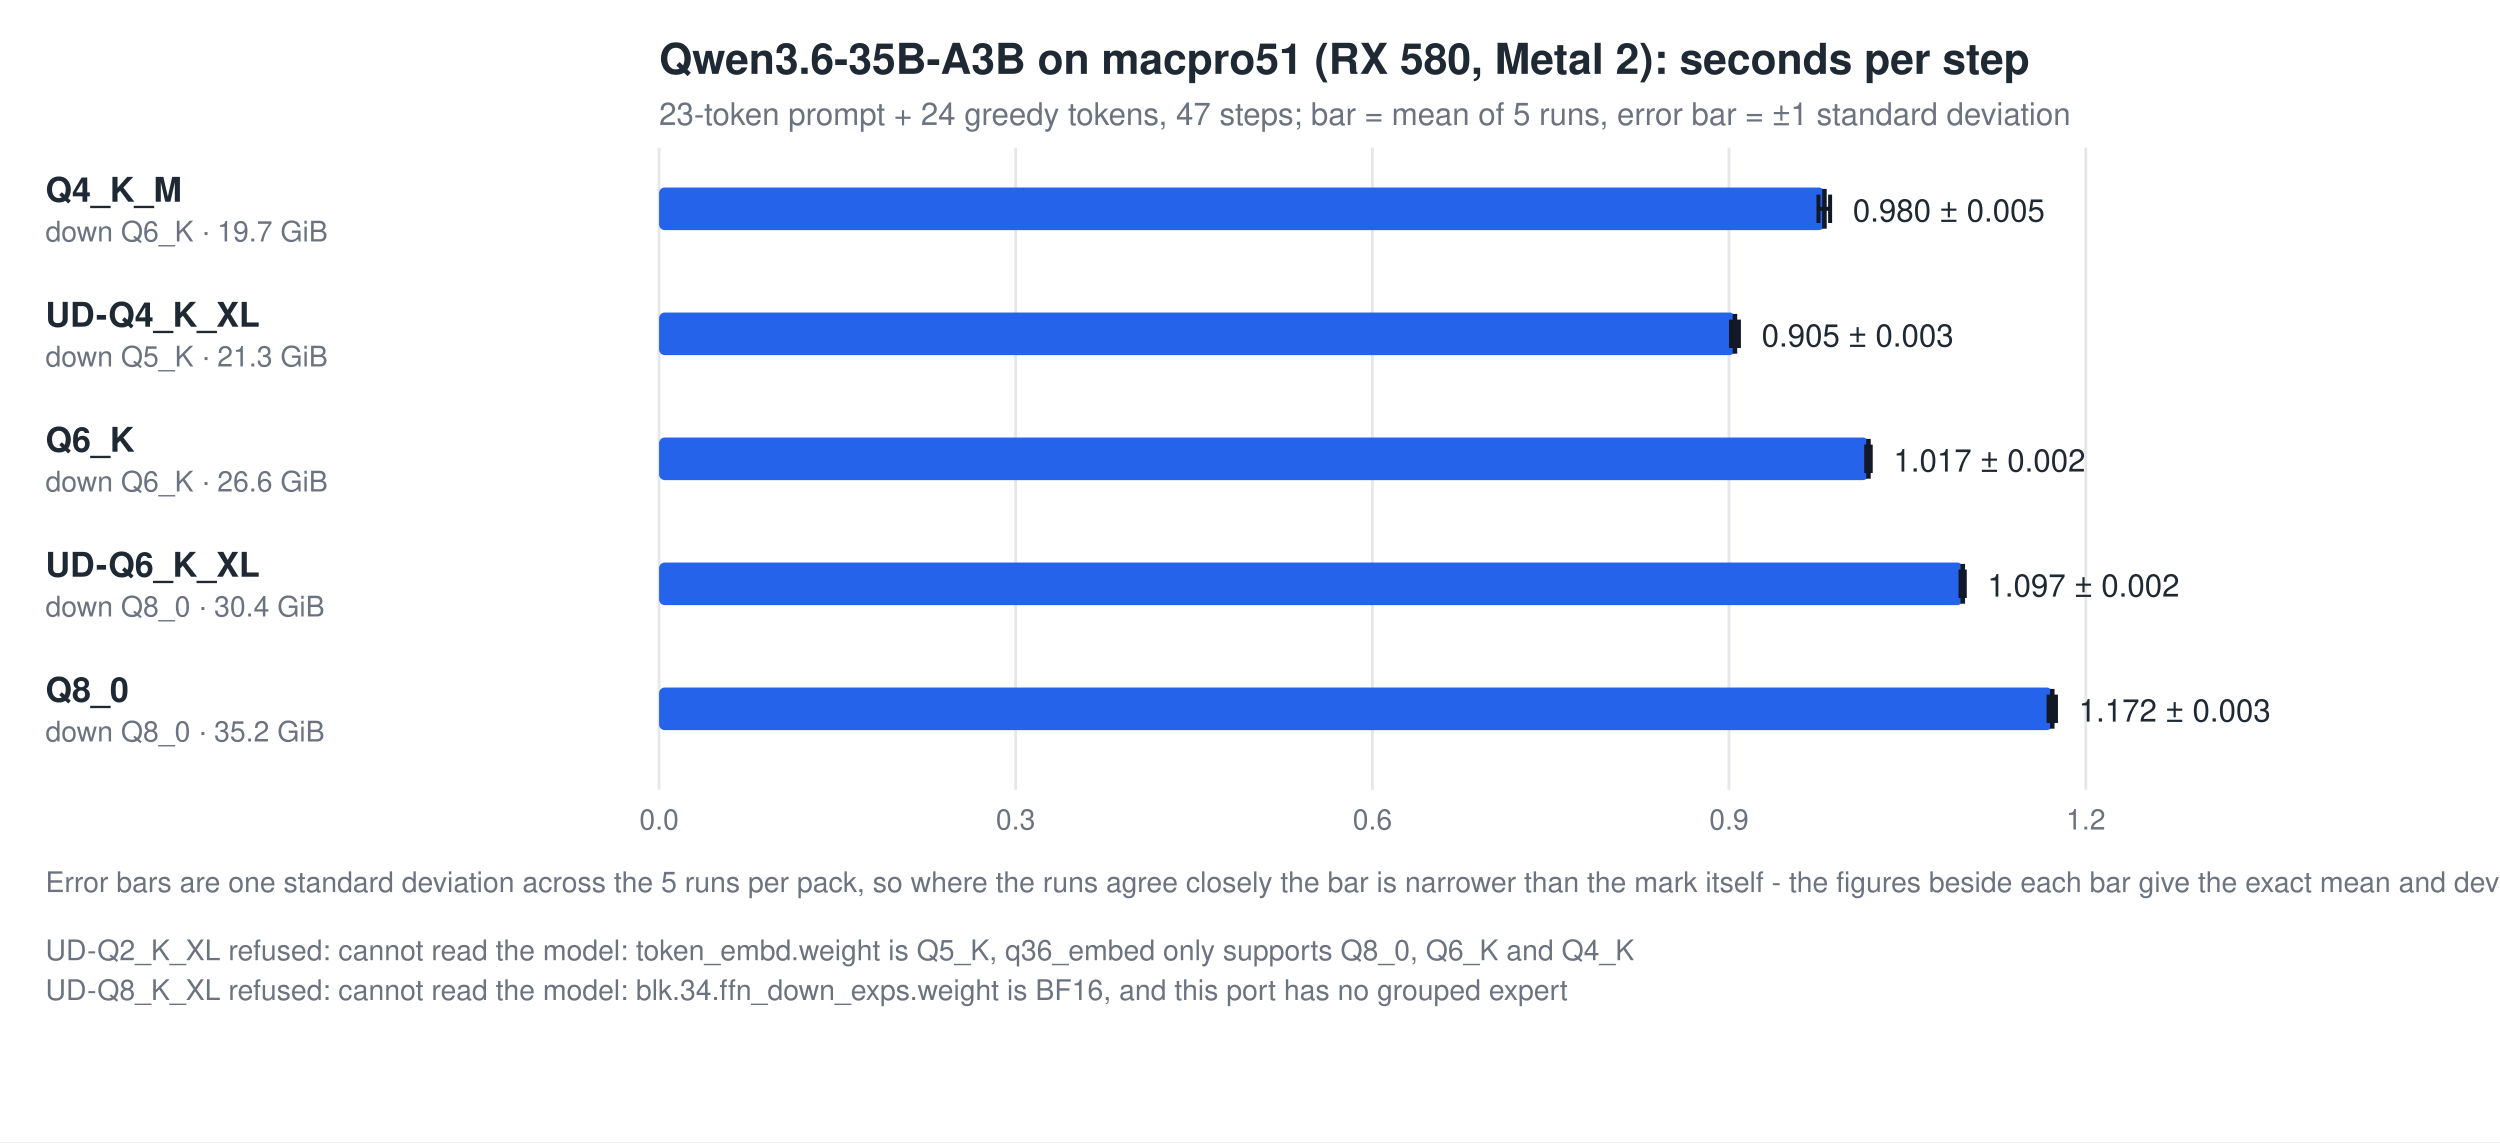
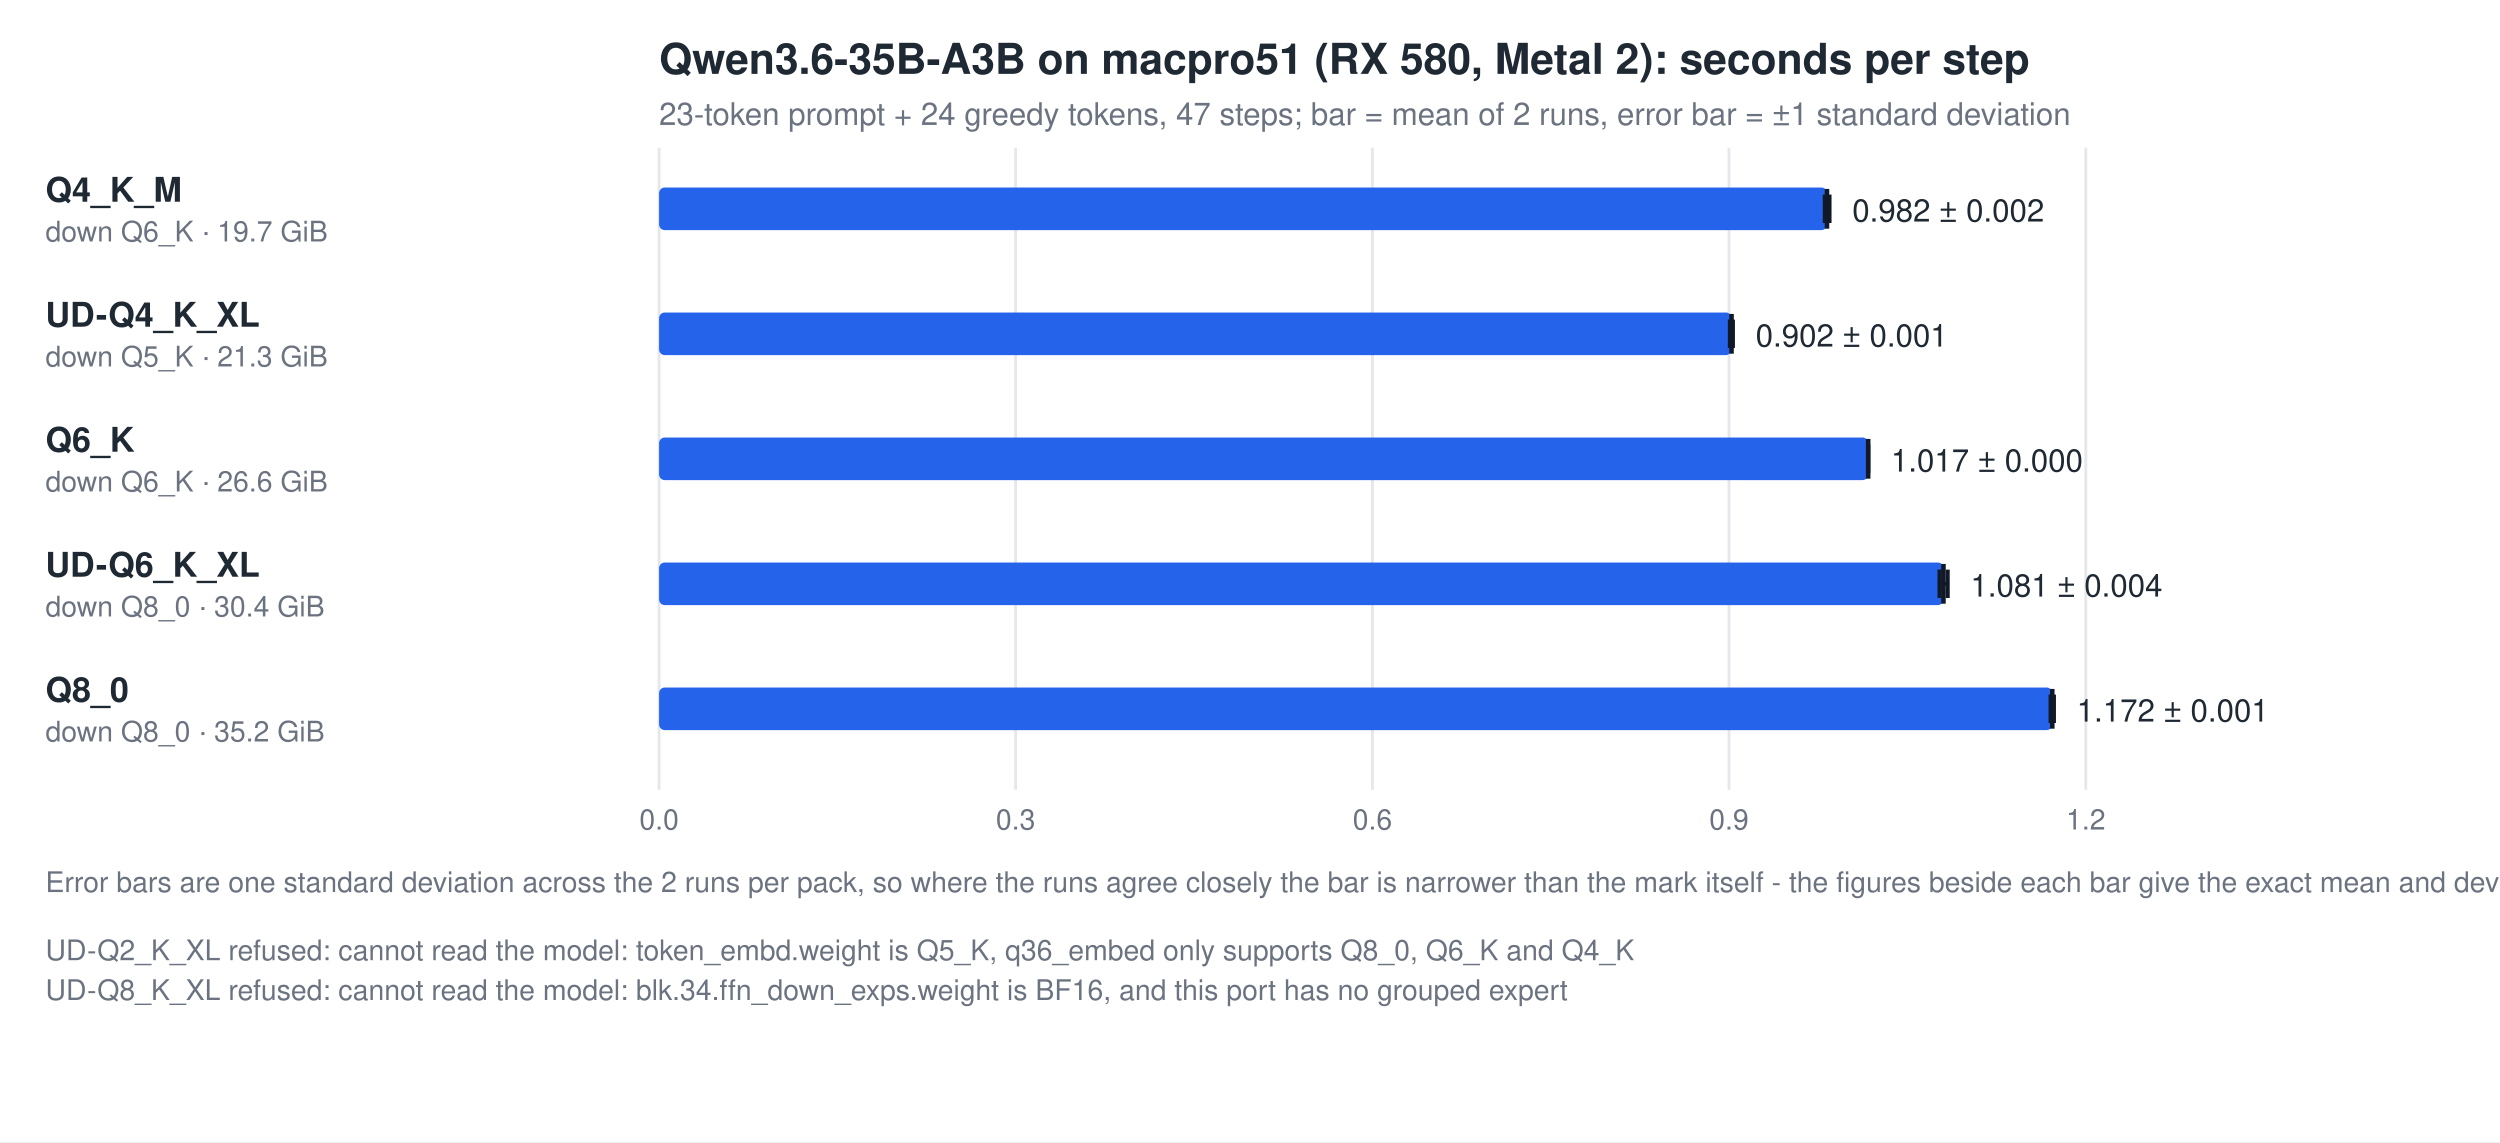
<svg xmlns="http://www.w3.org/2000/svg" width="880" height="402" viewBox="0 0 880 402" font-family="Helvetica, Arial, sans-serif">
  <rect width="880" height="402" fill="#ffffff" />
  <text x="232" y="26" font-size="15" font-weight="600" fill="#1f2933">Qwen3.6-35B-A3B on macpro51 (RX 580, Metal 2): seconds per step</text>
-   <text x="232" y="44" font-size="11" fill="#6b7280">23-token prompt + 24 greedy tokens, 47 steps; bar = mean of 5 runs, error bar = ±1 standard deviation</text>
+   <text x="232" y="44" font-size="11" fill="#6b7280">23-token prompt + 24 greedy tokens, 47 steps; bar = mean of 2 runs, error bar = ±1 standard deviation</text>
  <line x1="232.0" y1="52" x2="232.0" y2="278" stroke="#e5e7eb" />
  <text x="232.0" y="292" font-size="10" fill="#6b7280" text-anchor="middle">0.0</text>
  <line x1="357.5" y1="52" x2="357.5" y2="278" stroke="#e5e7eb" />
  <text x="357.5" y="292" font-size="10" fill="#6b7280" text-anchor="middle">0.3</text>
  <line x1="483.1" y1="52" x2="483.1" y2="278" stroke="#e5e7eb" />
  <text x="483.1" y="292" font-size="10" fill="#6b7280" text-anchor="middle">0.6</text>
  <line x1="608.6" y1="52" x2="608.6" y2="278" stroke="#e5e7eb" />
  <text x="608.6" y="292" font-size="10" fill="#6b7280" text-anchor="middle">0.9</text>
  <line x1="734.2" y1="52" x2="734.2" y2="278" stroke="#e5e7eb" />
  <text x="734.2" y="292" font-size="10" fill="#6b7280" text-anchor="middle">1.2</text>
  <text x="16" y="71" font-size="12" font-weight="600" fill="#1f2933">Q4_K_M</text>
  <text x="16" y="85" font-size="10" fill="#6b7280">down Q6_K · 19.7 GiB</text>
-   <rect x="232" y="66" width="410.2" height="15" rx="2" fill="#2563eb" />
-   <line x1="640.1" y1="73.5" x2="644.2" y2="73.5" stroke="#111827" stroke-width="1.4" />
-   <line x1="640.1" y1="68.5" x2="640.1" y2="78.5" stroke="#111827" stroke-width="1.4" />
-   <line x1="644.2" y1="68.5" x2="644.2" y2="78.5" stroke="#111827" stroke-width="1.4" />
-   <line x1="642.2" y1="66.5" x2="642.2" y2="80.5" stroke="#111827" stroke-width="1.6" />
-   <text x="652.2" y="78" font-size="11" fill="#1f2933">0.980 ± 0.005</text>
+   <rect x="232" y="66" width="411.1" height="15" rx="2" fill="#2563eb" />
+   <line x1="642.3" y1="73.5" x2="644.0" y2="73.5" stroke="#111827" stroke-width="1.4" />
+   <line x1="642.3" y1="68.5" x2="642.3" y2="78.5" stroke="#111827" stroke-width="1.4" />
+   <line x1="644.0" y1="68.5" x2="644.0" y2="78.5" stroke="#111827" stroke-width="1.4" />
+   <line x1="643.1" y1="66.5" x2="643.1" y2="80.5" stroke="#111827" stroke-width="1.6" />
+   <text x="652.0" y="78" font-size="11" fill="#1f2933">0.982 ± 0.002</text>
  <text x="16" y="115" font-size="12" font-weight="600" fill="#1f2933">UD-Q4_K_XL</text>
  <text x="16" y="129" font-size="10" fill="#6b7280">down Q5_K · 21.3 GiB</text>
-   <rect x="232" y="110" width="378.7" height="15" rx="2" fill="#2563eb" />
-   <line x1="609.3" y1="117.5" x2="612.1" y2="117.5" stroke="#111827" stroke-width="1.4" />
-   <line x1="609.3" y1="112.5" x2="609.3" y2="122.5" stroke="#111827" stroke-width="1.4" />
-   <line x1="612.1" y1="112.5" x2="612.1" y2="122.5" stroke="#111827" stroke-width="1.4" />
-   <line x1="610.7" y1="110.5" x2="610.7" y2="124.5" stroke="#111827" stroke-width="1.6" />
-   <text x="620.1" y="122" font-size="11" fill="#1f2933">0.905 ± 0.003</text>
+   <rect x="232" y="110" width="377.5" height="15" rx="2" fill="#2563eb" />
+   <line x1="608.9" y1="117.5" x2="610.0" y2="117.5" stroke="#111827" stroke-width="1.4" />
+   <line x1="608.9" y1="112.5" x2="608.9" y2="122.5" stroke="#111827" stroke-width="1.4" />
+   <line x1="610.0" y1="112.5" x2="610.0" y2="122.5" stroke="#111827" stroke-width="1.4" />
+   <line x1="609.5" y1="110.5" x2="609.5" y2="124.5" stroke="#111827" stroke-width="1.6" />
+   <text x="618.0" y="122" font-size="11" fill="#1f2933">0.902 ± 0.001</text>
  <text x="16" y="159" font-size="12" font-weight="600" fill="#1f2933">Q6_K</text>
  <text x="16" y="173" font-size="10" fill="#6b7280">down Q6_K · 26.6 GiB</text>
-   <rect x="232" y="154" width="425.7" height="15" rx="2" fill="#2563eb" />
-   <line x1="656.9" y1="161.5" x2="658.5" y2="161.5" stroke="#111827" stroke-width="1.4" />
-   <line x1="656.9" y1="156.5" x2="656.9" y2="166.5" stroke="#111827" stroke-width="1.4" />
-   <line x1="658.5" y1="156.5" x2="658.5" y2="166.5" stroke="#111827" stroke-width="1.4" />
-   <line x1="657.7" y1="154.5" x2="657.7" y2="168.5" stroke="#111827" stroke-width="1.6" />
-   <text x="666.5" y="166" font-size="11" fill="#1f2933">1.017 ± 0.002</text>
+   <rect x="232" y="154" width="425.6" height="15" rx="2" fill="#2563eb" />
+   <line x1="657.6" y1="161.5" x2="657.6" y2="161.5" stroke="#111827" stroke-width="1.4" />
+   <line x1="657.6" y1="156.5" x2="657.6" y2="166.5" stroke="#111827" stroke-width="1.4" />
+   <line x1="657.6" y1="156.5" x2="657.6" y2="166.5" stroke="#111827" stroke-width="1.4" />
+   <line x1="657.6" y1="154.5" x2="657.6" y2="168.5" stroke="#111827" stroke-width="1.6" />
+   <text x="665.6" y="166" font-size="11" fill="#1f2933">1.017 ± 0.000</text>
  <text x="16" y="203" font-size="12" font-weight="600" fill="#1f2933">UD-Q6_K_XL</text>
  <text x="16" y="217" font-size="10" fill="#6b7280">down Q8_0 · 30.4 GiB</text>
-   <rect x="232" y="198" width="458.9" height="15" rx="2" fill="#2563eb" />
-   <line x1="690.1" y1="205.5" x2="691.6" y2="205.5" stroke="#111827" stroke-width="1.4" />
-   <line x1="690.1" y1="200.5" x2="690.1" y2="210.5" stroke="#111827" stroke-width="1.4" />
-   <line x1="691.6" y1="200.5" x2="691.6" y2="210.5" stroke="#111827" stroke-width="1.4" />
-   <line x1="690.9" y1="198.5" x2="690.9" y2="212.5" stroke="#111827" stroke-width="1.6" />
-   <text x="699.6" y="210" font-size="11" fill="#1f2933">1.097 ± 0.002</text>
+   <rect x="232" y="198" width="452.1" height="15" rx="2" fill="#2563eb" />
+   <line x1="682.7" y1="205.5" x2="685.6" y2="205.5" stroke="#111827" stroke-width="1.4" />
+   <line x1="682.7" y1="200.5" x2="682.7" y2="210.5" stroke="#111827" stroke-width="1.4" />
+   <line x1="685.6" y1="200.5" x2="685.6" y2="210.5" stroke="#111827" stroke-width="1.4" />
+   <line x1="684.1" y1="198.5" x2="684.1" y2="212.5" stroke="#111827" stroke-width="1.6" />
+   <text x="693.6" y="210" font-size="11" fill="#1f2933">1.081 ± 0.004</text>
  <text x="16" y="247" font-size="12" font-weight="600" fill="#1f2933">Q8_0</text>
  <text x="16" y="261" font-size="10" fill="#6b7280">down Q8_0 · 35.2 GiB</text>
  <rect x="232" y="242" width="490.4" height="15" rx="2" fill="#2563eb" />
-   <line x1="721.1" y1="249.5" x2="723.7" y2="249.5" stroke="#111827" stroke-width="1.4" />
-   <line x1="721.1" y1="244.5" x2="721.1" y2="254.5" stroke="#111827" stroke-width="1.4" />
-   <line x1="723.7" y1="244.5" x2="723.7" y2="254.5" stroke="#111827" stroke-width="1.4" />
+   <line x1="721.8" y1="249.5" x2="723.0" y2="249.5" stroke="#111827" stroke-width="1.4" />
+   <line x1="721.8" y1="244.5" x2="721.8" y2="254.5" stroke="#111827" stroke-width="1.4" />
+   <line x1="723.0" y1="244.5" x2="723.0" y2="254.5" stroke="#111827" stroke-width="1.4" />
  <line x1="722.4" y1="242.5" x2="722.4" y2="256.5" stroke="#111827" stroke-width="1.6" />
-   <text x="731.7" y="254" font-size="11" fill="#1f2933">1.172 ± 0.003</text>
-   <text x="16" y="314" font-size="10" fill="#6b7280">Error bars are one standard deviation across the 5 runs per pack, so where the runs agree closely the bar is narrower than the mark itself - the figures beside each bar give the exact mean and deviation. Min and max are in decode-steps.csv and in each bar’s tooltip; the reference comparison is in same-workload-wall.svg</text>
+   <text x="731.0" y="254" font-size="11" fill="#1f2933">1.172 ± 0.001</text>
+   <text x="16" y="314" font-size="10" fill="#6b7280">Error bars are one standard deviation across the 2 runs per pack, so where the runs agree closely the bar is narrower than the mark itself - the figures beside each bar give the exact mean and deviation. Min and max are in decode-steps.csv and in each bar’s tooltip; the reference comparison is in same-workload-wall.svg</text>
  <text x="16" y="338" font-size="10" fill="#6b7280">UD-Q2_K_XL refused: cannot read the model: token_embd.weight is Q5_K, q36_embed only supports Q8_0, Q6_K and Q4_K</text>
  <text x="16" y="352" font-size="10" fill="#6b7280">UD-Q8_K_XL refused: cannot read the model: blk.34.ffn_down_exps.weight is BF16, and this port has no grouped expert </text>
</svg>
